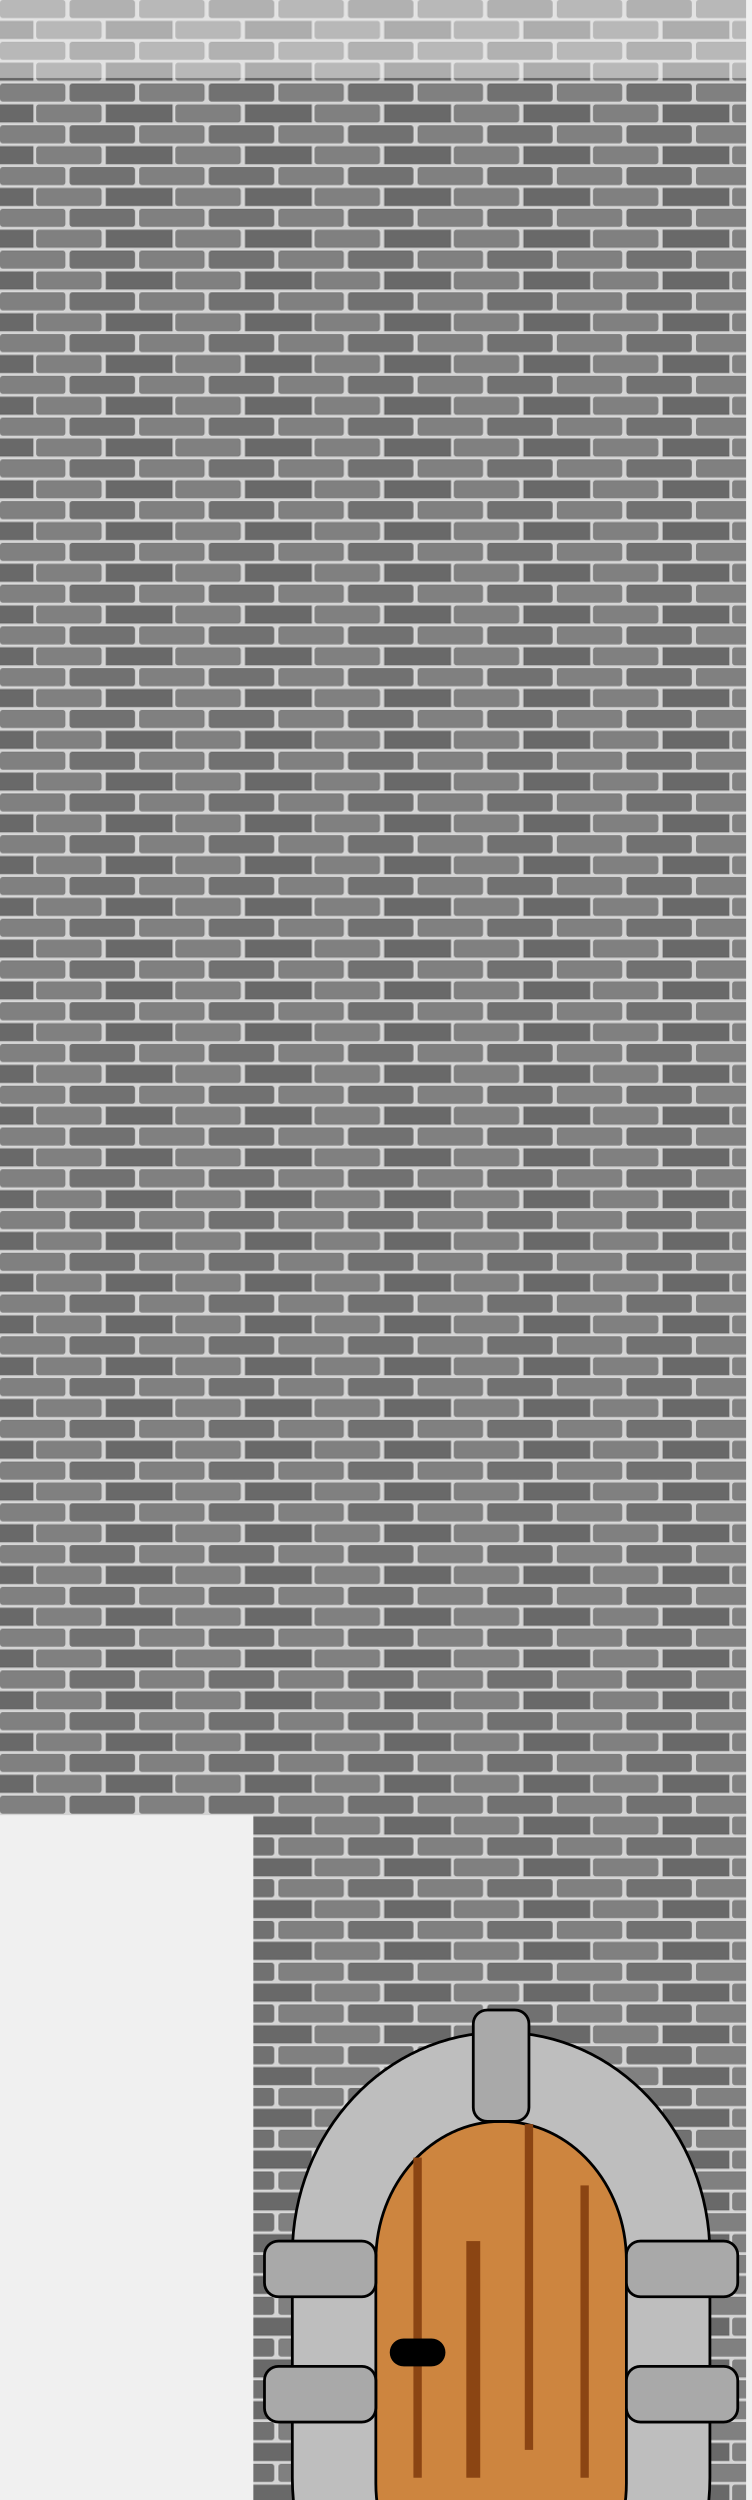
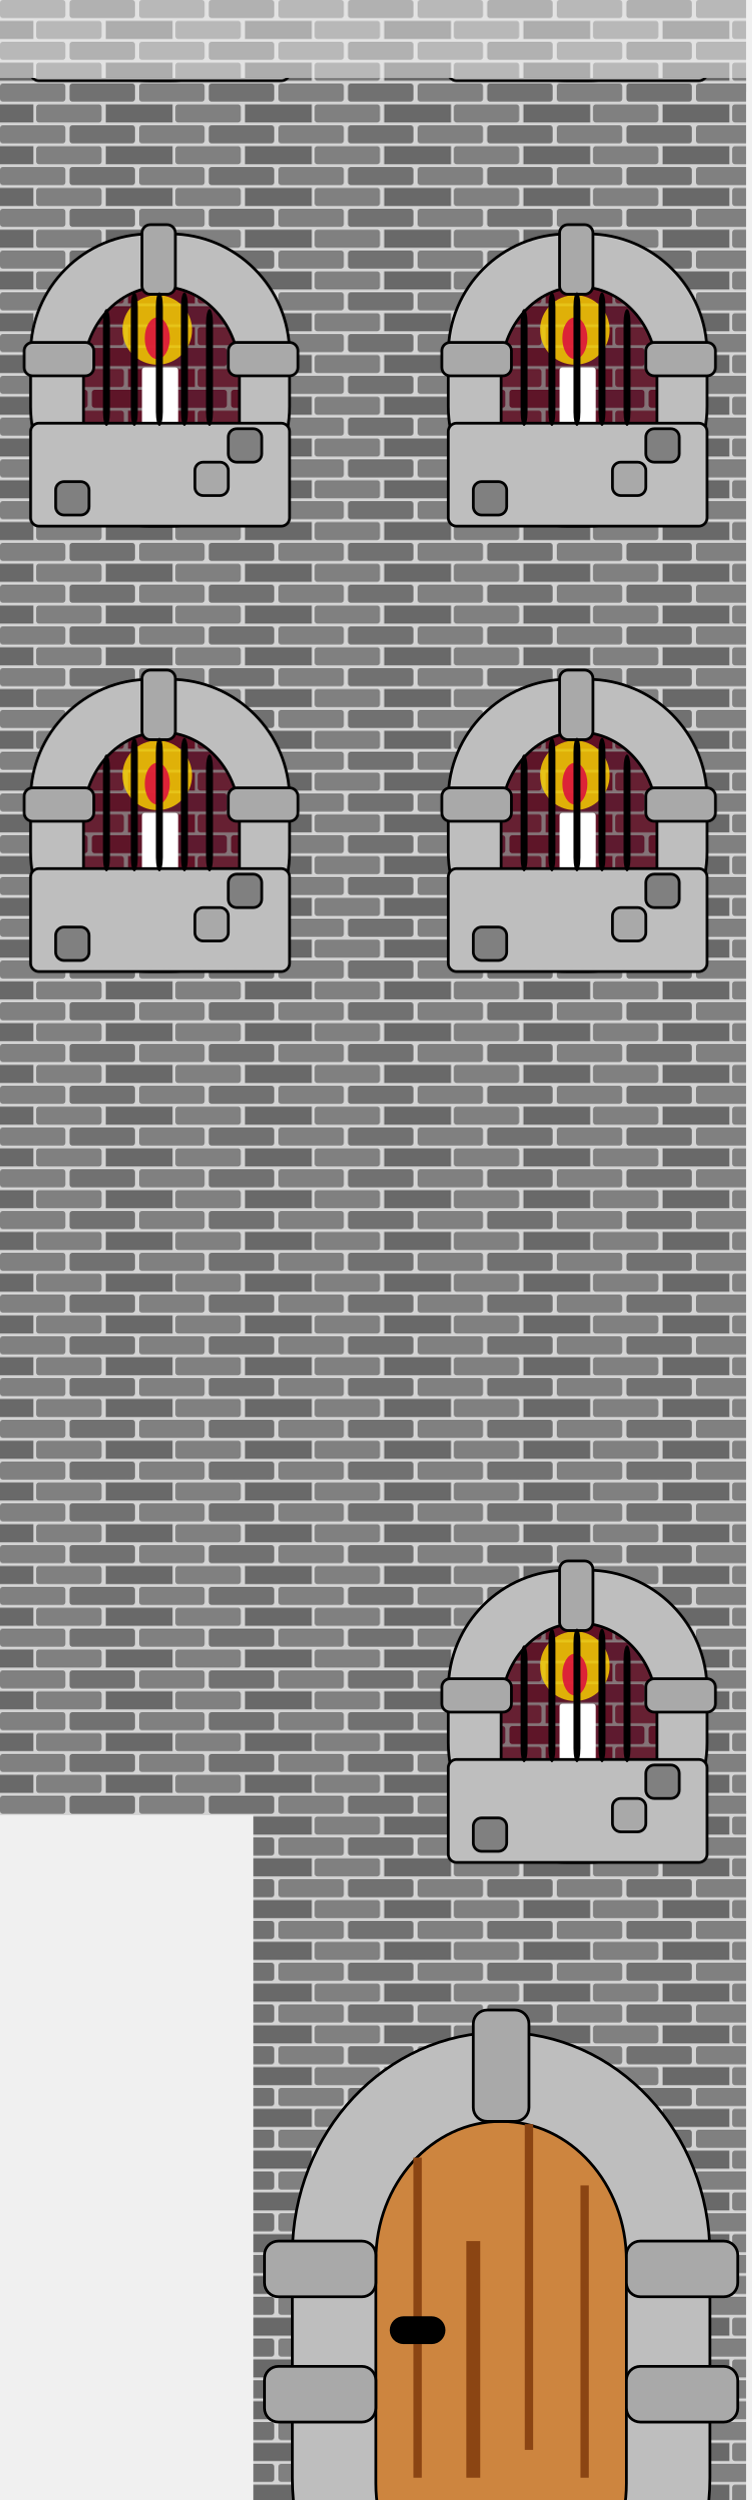
<svg xmlns="http://www.w3.org/2000/svg" width="270" height="898" class="cover5">
  <defs>
-     <pattern id="my3pattern" patternUnits="userSpaceOnUse" x="0" y="0" width="50" height="15">
+     <pattern id="redBricks" patternUnits="userSpaceOnUse" x="0" y="0" width="50" height="15">
+       <rect width="50" height="15" x="0" y="0" fill="#dcc0c7" />
+       <rect width="23.5" height="6.5" x="0" y="0" rx="1" fill="#9d2c4e" />
+       <rect width="23.5" height="6.5" x="25" y="0" rx="1" fill="#9c2343" />
+       <rect width="12" height="6.5" x="0" y="7.5" fill="#a11d3e" />
+       <rect width="23.5" height="6.5" x="13" y="7.5" rx="1" fill="#aa3553" />
+       <rect width="12" height="6.5" x="38" y="7.5" fill="#a11d3e" />
+     </pattern>
+     <pattern id="greyBricks" patternUnits="userSpaceOnUse" x="0" y="0" width="50" height="15">
      <rect width="50" height="15" x="0" y="0" fill="lightgrey" />
      <rect width="23.5" height="6.5" x="0" y="0" rx="1" fill="grey" />
      <rect width="23.5" height="6.5" x="25" y="0" rx="1" fill="#717171" />
      <rect width="12" height="6.5" x="0" y="7.5" fill="dimgrey" />
      <rect width="23.5" height="6.5" x="13" y="7.5" rx="1" fill="#808080" />
      <rect width="12" height="6.5" x="38" y="7.5" fill="dimgrey" />
    </pattern>
+     <pattern id="windowPattern" patternUnits="userSpaceOnUse" x="8" y="80" width="150" height="160">
+       <rect width="93" height="105" x="3" y="4" fill="#bebebe" rx="43" stroke="black" />
+       <rect width="56" height="83" x="22" y="23" rx="31" stroke="black" fill="url(#redBricks)" />
+       <rect width="56" height="83" x="22" y="23" rx="31" opacity=".4" />
+       <rect width="13" height="22" x="43" y="52" rx="1" fill="white" />
+       <rect width="25" height="25" x="36" y="26" rx="15" fill="gold" opacity=".8" />
+       <rect width="9" height="15" x="44" y="34" rx="15" fill="crimson" opacity=".9" />
+       <rect width="93" height="37" x="3" y="72" fill="#bebebe" rx="3" stroke="black" />
+       <rect width="12" height="25" x="43" y=".7" fill="darkgrey" rx="3" stroke="black" />
+       <rect width="25" height="12" x=".7" y="43" fill="darkgrey" rx="3" stroke="black" />
+       <rect width="25" height="12" x="74" y="43" fill="darkgrey" rx="3" stroke="black" />
+       <rect width="12" height="12" x="74" y="74" fill="grey" rx="3" stroke="black" />
+       <rect width="12" height="12" x="62" y="86" fill="darkgrey" rx="3" stroke="black" />
+       <rect width="12" height="12" x="12" y="93" fill="grey" rx="3" stroke="black" />
+       <rect width="2.5" height="42" x="29" y="31" rx="5" />
+       <rect width="2.5" height="48" x="39" y="25" rx="5" />
+       <rect width="2.5" height="48" x="48" y="25" rx="5" />
+       <rect width="2.5" height="48" x="57" y="25" rx="5" />
+       <rect width="2.5" height="42" x="66" y="31" rx="5" />
+     </pattern>
  </defs>
-   <rect width="268" height="33" x="0" y="0" fill="url(#my3pattern)" opacity=".5" />
-   <rect width="268" height="624" x="0" y="28" fill="url(#my3pattern)" />
-   <rect width="177" height="617" x="91" y="650.5" fill="url(#my3pattern)" />
+   <rect width="268" height="33" x="0" y="0" fill="url(#greyBricks)" opacity=".5" />
+   <rect width="268" height="624" x="0" y="28" fill="url(#greyBricks)" />
+   <rect width="177" height="617" x="91" y="650.5" fill="url(#greyBricks)" />
+   <rect width="268" height="360" x="0" y="28" fill="url(#windowPattern)" />
+   <rect width="134" height="150" x="125" y="528" fill="url(#windowPattern)" />
  <rect width="150" height="240" x="105" y="730" fill="#bebebe" rx="80" stroke="black" />
  <rect width="90" height="180" x="135" y="762" fill="peru" rx="50" stroke="black" />
  <rect width="20" height="40" x="170" y="722" fill="darkgrey" rx="5" stroke="black" />
  <rect width="40" height="20" x="95" y="805" fill="darkgrey" rx="5" stroke="black" />
  <rect width="40" height="20" x="95" y="850" fill="darkgrey" rx="5" stroke="black" />
  <rect width="40" height="20" x="225" y="805" fill="darkgrey" rx="5" stroke="black" />
  <rect width="40" height="20" x="225" y="850" fill="darkgrey" rx="5" stroke="black" />
  <line x1="150" y1="775" x2="150" y2="890" style="stroke:saddlebrown;stroke-width:3" />
  <line x1="170" y1="805" x2="170" y2="890" style="stroke:saddlebrown;stroke-width:5" />
  <line x1="210" y1="785" x2="210" y2="890" style="stroke:saddlebrown;stroke-width:3" />
  <line x1="190" y1="763" x2="190" y2="880" style="stroke:saddlebrown;stroke-width:3" />
-   <rect width="20" height="10" x="140" y="840" rx="5" />
+   <rect width="20" height="10" x="140" y="832" rx="5" />
</svg>
